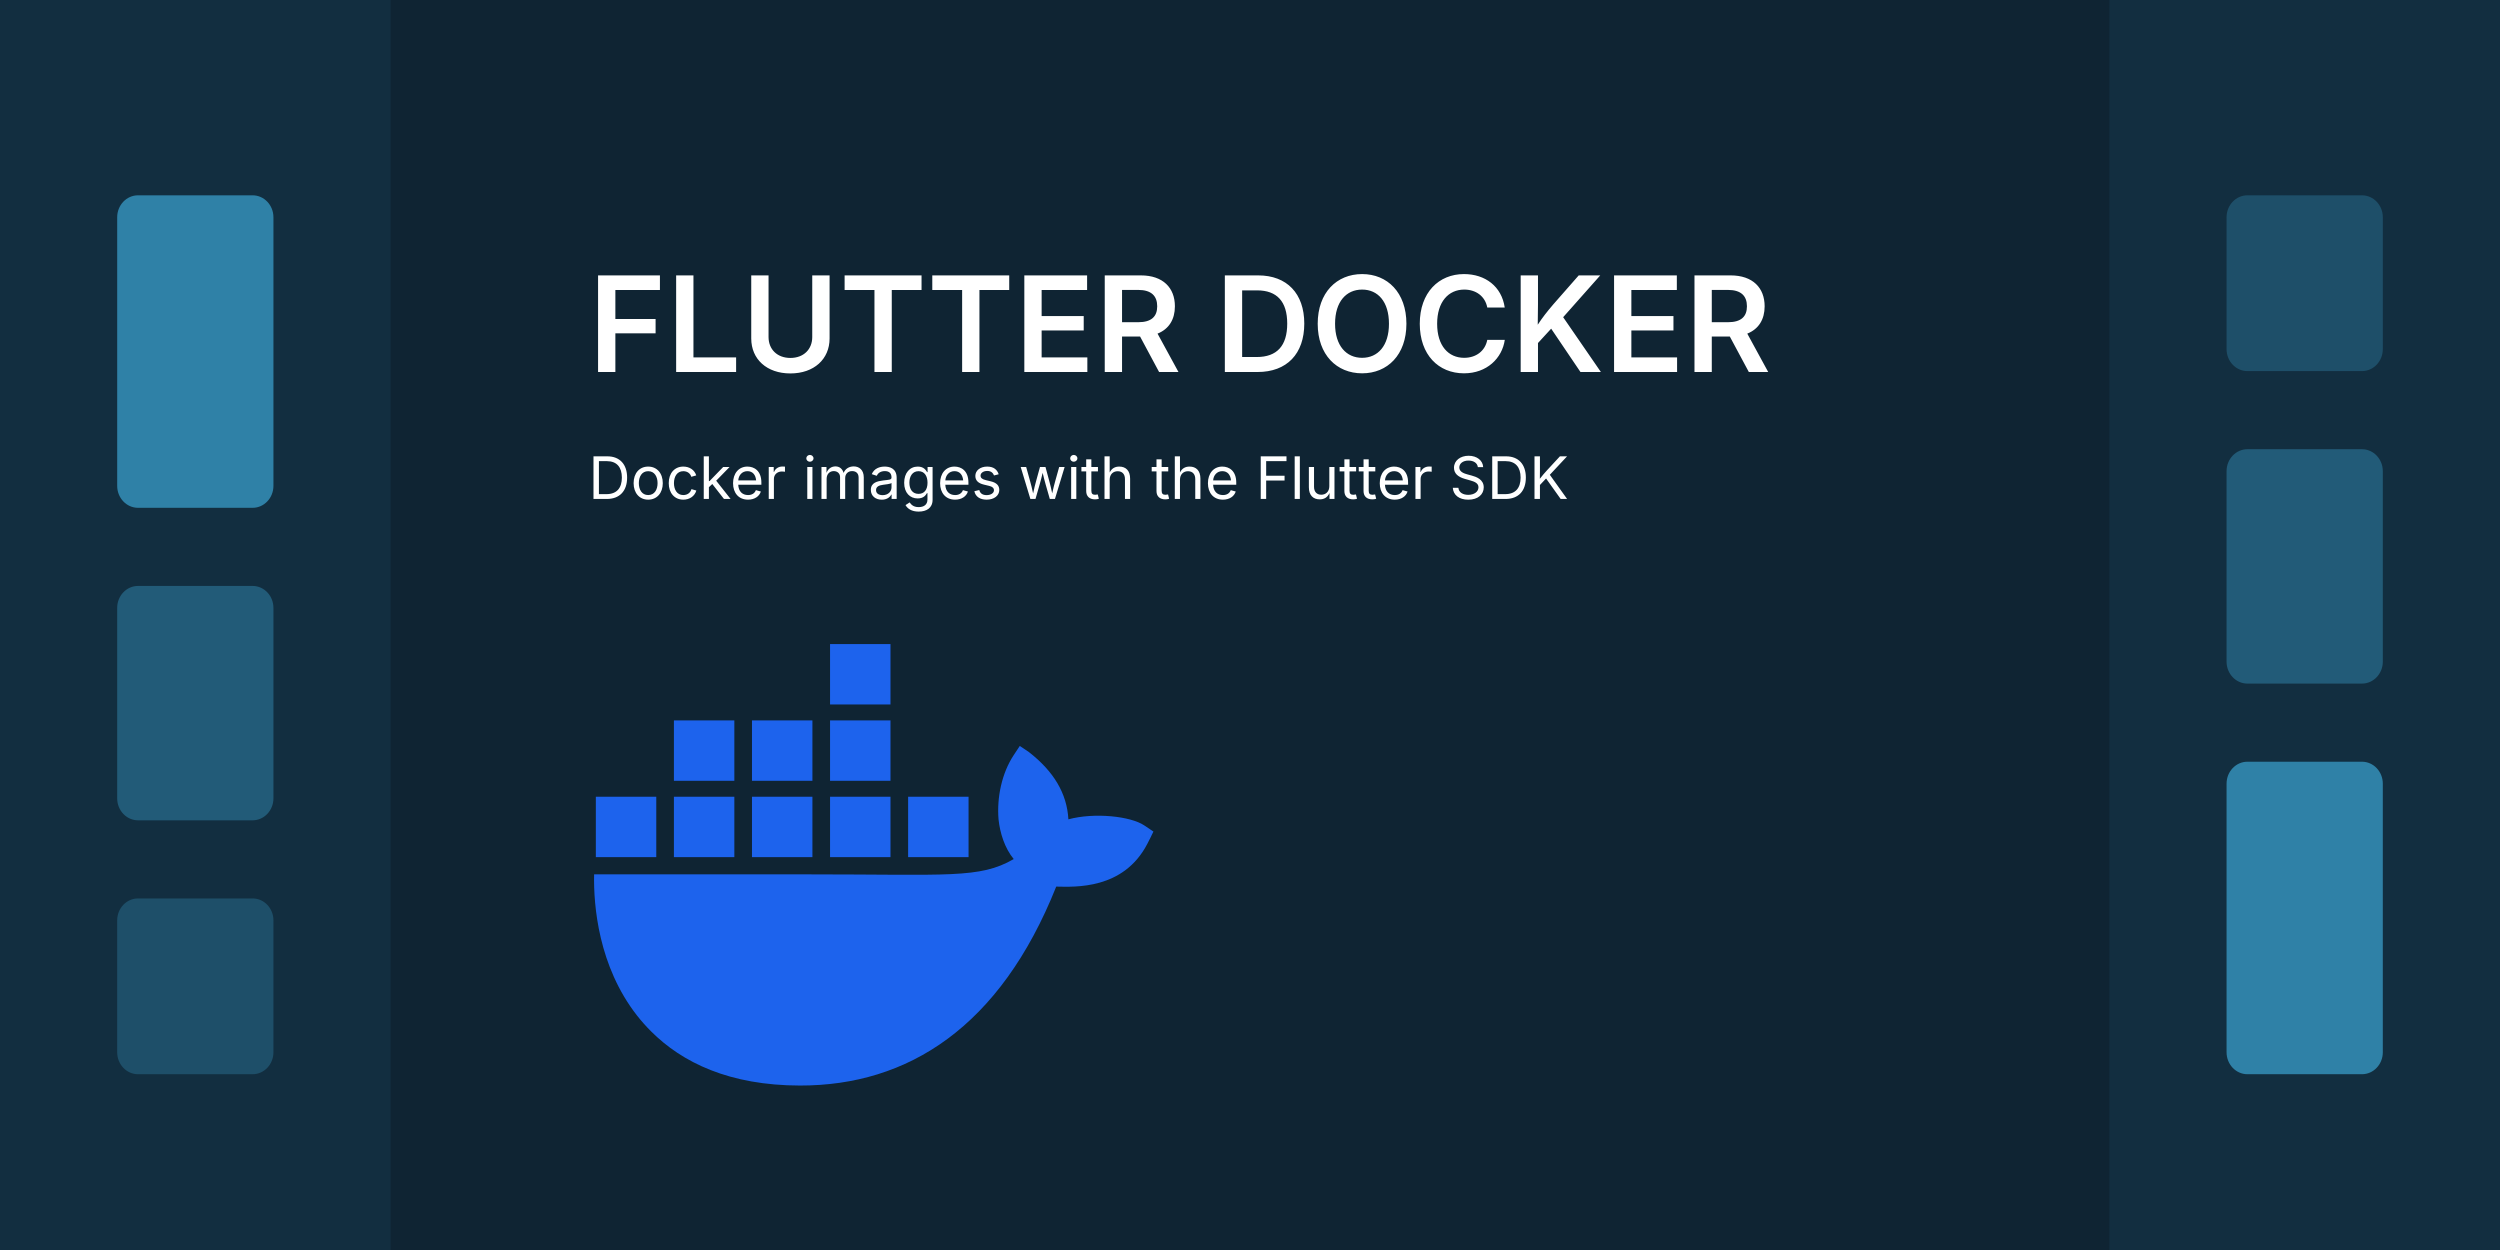
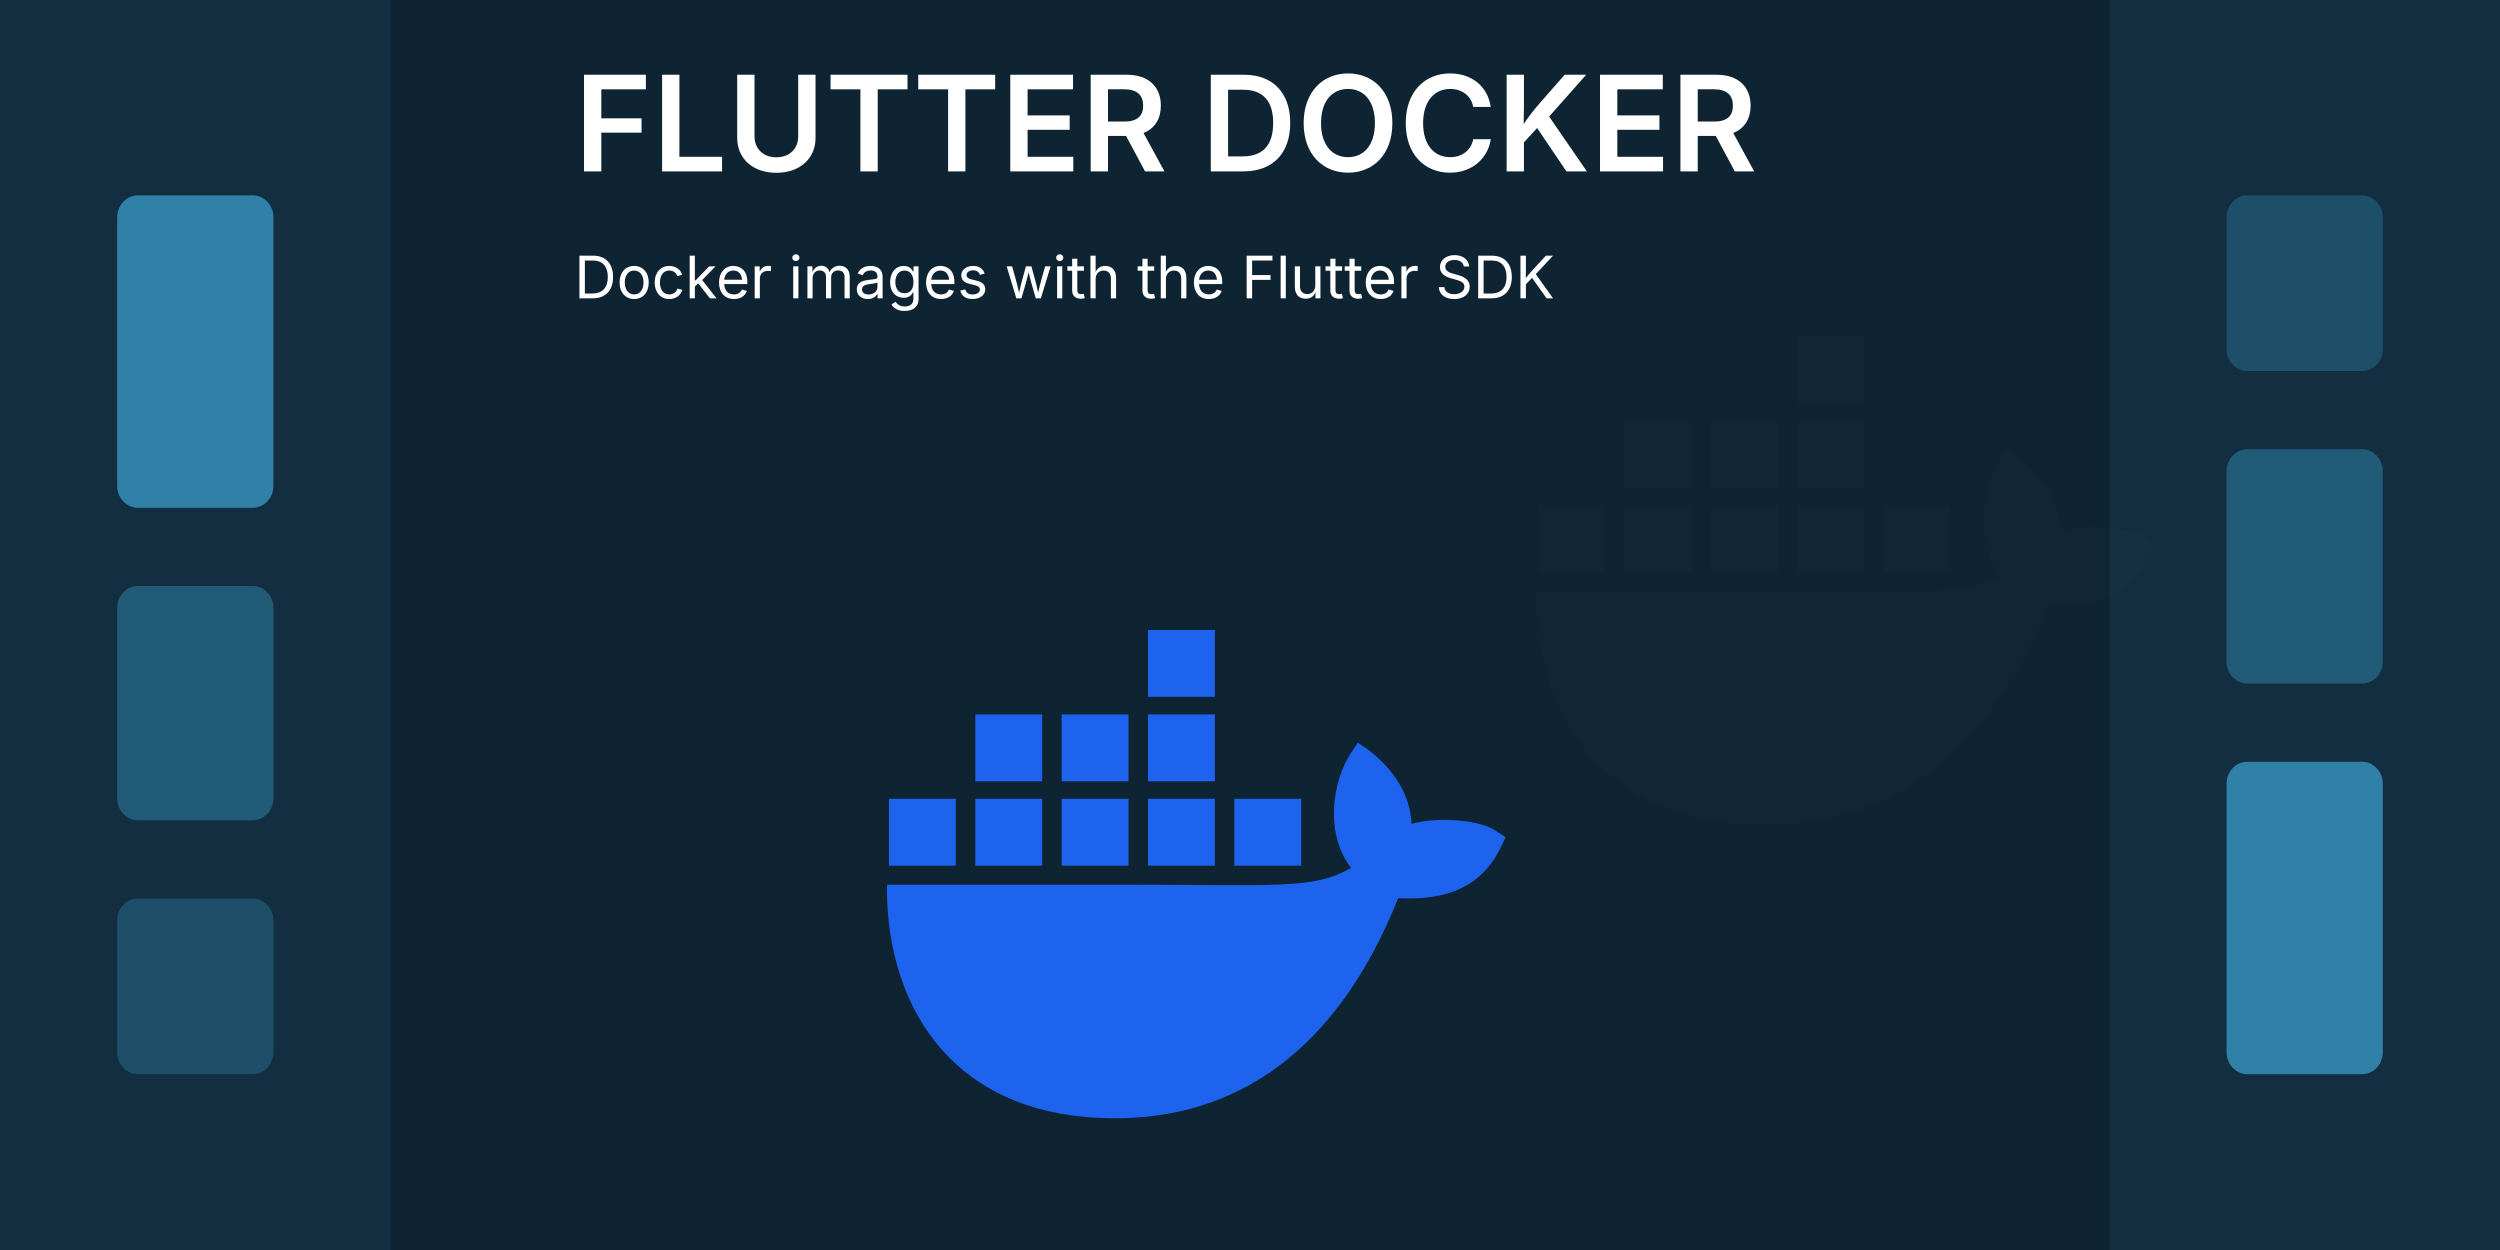
<svg xmlns="http://www.w3.org/2000/svg" width="1280" height="640" viewBox="0 0 1280 640" version="1.1" id="svg83" xml:space="preserve">
  <defs id="defs87">
    <style id="style1">
      .cls-1 {
        fill: #1d63ed;
        stroke-width: 0px;
      }
    </style>
  </defs>
-   <g id="g9">
-     <g id="g7">
-       <rect width="1280" height="640" fill="#0F2433" id="rect65" />
-       <g id="g5">
-         <rect x="0" y="0" width="200" height="640" fill="#122e40" id="rect67" style="stroke-width:1.195" />
-         <g id="g1" transform="matrix(0.9482433,0,0,1,6.666667,20)">
-           <rect x="56.244" y="80" width="84.367" height="160" rx="11.249" fill="#47c5fb" opacity="0.55" id="rect69" style="stroke-width:1.186" />
-           <rect x="56.244" y="280" width="84.367" height="120" rx="11.249" fill="#47c5fb" opacity="0.3" id="rect71" style="stroke-width:1.186" />
-           <rect x="56.244" y="440" width="84.367" height="90" rx="11.249" fill="#47c5fb" opacity="0.22" id="rect73" style="stroke-width:1.186" />
-         </g>
-       </g>
-       <g id="g6">
-         <rect x="1080" y="0" width="200" height="640" fill="#122e40" id="rect67-5" style="stroke-width:1.195" />
-         <g id="g1-5" transform="matrix(-0.9482433,0,0,-1,1273.333,630)">
-           <rect x="56.244" y="80" width="84.367" height="160" rx="11.249" fill="#47c5fb" opacity="0.55" id="rect69-8" style="stroke-width:1.186" />
-           <rect x="56.244" y="280" width="84.367" height="120" rx="11.249" fill="#47c5fb" opacity="0.3" id="rect71-5" style="stroke-width:1.186" />
-           <rect x="56.244" y="440" width="84.367" height="90" rx="11.249" fill="#47c5fb" opacity="0.22" id="rect73-6" style="stroke-width:1.186" />
-         </g>
+   <g id="g7">
+     <rect width="1280" height="640" fill="#0f2433" id="rect65" x="0" y="0" />
+     <g id="g5">
+       <rect x="0" y="0" width="200" height="640" fill="#122e40" id="rect67" style="stroke-width:1.195" />
+       <g id="g1" transform="matrix(0.9482433,0,0,1,6.666667,20)">
+         <rect x="56.244" y="80" width="84.367" height="160" rx="11.249" fill="#47c5fb" opacity="0.55" id="rect69" style="stroke-width:1.186" />
+         <rect x="56.244" y="280" width="84.367" height="120" rx="11.249" fill="#47c5fb" opacity="0.3" id="rect71" style="stroke-width:1.186" />
+         <rect x="56.244" y="440" width="84.367" height="90" rx="11.249" fill="#47c5fb" opacity="0.22" id="rect73" style="stroke-width:1.186" />
      </g>
    </g>
-     <g id="g8">
-       <g id="g2" transform="translate(-78.00491,-34.39481)">
-         <text x="379.23" y="224.864" fill="#ffffff" font-size="68px" font-weight="600" font-family="system-ui, '-apple-system', BlinkMacSystemFont, 'Segoe UI', sans-serif" id="text75">FLUTTER DOCKER</text>
-         <text x="379.23" y="289.864" fill="#ffffff" font-size="30px" font-family="system-ui, '-apple-system', BlinkMacSystemFont, 'Segoe UI', sans-serif" id="text77">Docker images with the Flutter SDK</text>
+     <g id="g6">
+       <rect x="1080" y="0" width="200" height="640" fill="#122e40" id="rect67-5" style="stroke-width:1.195" />
+       <g id="g1-5" transform="matrix(-0.9482433,0,0,-1,1273.333,630)">
+         <rect x="56.244" y="80" width="84.367" height="160" rx="11.249" fill="#47c5fb" opacity="0.55" id="rect69-8" style="stroke-width:1.186" />
+         <rect x="56.244" y="280" width="84.367" height="120" rx="11.249" fill="#47c5fb" opacity="0.3" id="rect71-5" style="stroke-width:1.186" />
+         <rect x="56.244" y="440" width="84.367" height="90" rx="11.249" fill="#47c5fb" opacity="0.22" id="rect73-6" style="stroke-width:1.186" />
      </g>
-       <path class="cls-1" d="m 585.898,422.628 c -7.021,-4.726 -25.472,-6.745 -38.886,-3.132 -0.723,-13.361 -7.612,-24.62 -20.215,-34.443 l -4.666,-3.132 -3.109,4.696 c -6.112,9.278 -8.688,21.639 -7.775,32.875 0.72,6.923 3.128,14.705 7.775,20.352 -17.458,10.127 -33.55,7.828 -104.814,7.828 H 304.179 c -0.322,16.091 2.265,47.047 21.95,72.246 2.174,2.783 4.56,5.476 7.146,8.07 16.004,16.027 40.184,27.778 76.343,27.812 55.162,0.049 102.425,-29.766 131.172,-101.86 9.46,0.155 34.432,1.697 46.653,-21.919 0.299,-0.398 3.109,-6.264 3.109,-6.264 l -4.658,-3.132 z m -209.913,-14.716 h -30.94 v 30.94 h 30.94 z m 39.972,0 H 385.017 v 30.94 h 30.94 z m 39.972,0 h -30.94 v 30.94 h 30.94 z m 39.972,0 h -30.94 v 30.94 h 30.94 z m -159.889,0 h -30.94 v 30.94 H 336.013 Z m 39.972,-39.079 h -30.94 v 30.94 h 30.94 z m 39.972,0 H 385.017 v 30.94 h 30.94 z m 39.972,0 h -30.94 v 30.94 h 30.94 z m 0,-39.082 h -30.94 v 30.94 h 30.94 z" id="path1" style="fill:#1d63ed;fill-opacity:1" />
    </g>
  </g>
+   <g id="g8">
+     <g id="g2" transform="translate(-85.19592,-137.1235)">
+       <text x="379.23" y="224.864" fill="#ffffff" font-size="68px" font-weight="600" font-family="system-ui, '-apple-system', BlinkMacSystemFont, 'Segoe UI', sans-serif" id="text75">FLUTTER DOCKER</text>
+       <text x="379.23" y="289.864" fill="#ffffff" font-size="30px" font-family="system-ui, '-apple-system', BlinkMacSystemFont, 'Segoe UI', sans-serif" id="text77">Docker images with the Flutter SDK</text>
+     </g>
+     <path class="cls-1" d="m 765.734,425.278 c -7.765,-5.227 -28.171,-7.459 -43.006,-3.464 -0.8,-14.776 -8.419,-27.228 -22.357,-38.093 l -5.16,-3.464 -3.439,5.194 c -6.76,10.261 -9.608,23.932 -8.599,36.359 0.796,7.656 3.46,16.263 8.599,22.508 -19.308,11.2 -37.104,8.657 -115.92,8.657 H 454.166 c -0.356,17.796 2.505,52.031 24.275,79.9 2.404,3.078 5.043,6.056 7.903,8.925 17.7,17.725 44.442,30.721 84.432,30.759 61.007,0.054 113.277,-32.92 145.07,-112.653 10.462,0.172 38.08,1.876 51.596,-24.242 0.331,-0.44 3.439,-6.927 3.439,-6.927 l -5.152,-3.464 z M 533.58,409.002 h -34.218 v 34.218 h 34.218 z m 44.208,0 h -34.218 v 34.218 h 34.218 z m 44.208,0 h -34.218 v 34.218 h 34.218 z m 44.208,0 h -34.218 v 34.218 h 34.218 z m -176.83,0 h -34.218 v 34.218 h 34.218 z m 44.208,-43.219 h -34.218 v 34.218 h 34.218 z m 44.208,0 h -34.218 v 34.218 h 34.218 z m 44.208,0 h -34.218 v 34.218 h 34.218 z m 0,-43.223 h -34.218 v 34.218 h 34.218 z" id="path1" style="fill:#1d63ed;fill-opacity:1" />
+     <path class="cls-1" d="m 1098.2,275.198 c -7.765,-5.227 -28.171,-7.459 -43.006,-3.464 -0.8,-14.776 -8.418,-27.228 -22.357,-38.093 l -5.16,-3.464 -3.439,5.194 c -6.76,10.261 -9.608,23.932 -8.599,36.359 0.796,7.656 3.459,16.263 8.599,22.508 -19.308,11.2 -37.104,8.657 -115.92,8.657 H 786.632 c -0.356,17.796 2.505,52.031 24.275,79.9 2.404,3.078 5.043,6.056 7.903,8.925 17.7,17.725 44.442,30.721 84.432,30.759 61.007,0.054 113.277,-32.92 145.07,-112.653 10.462,0.172 38.08,1.876 51.596,-24.242 0.331,-0.44 3.439,-6.927 3.439,-6.927 l -5.152,-3.464 z M 866.047,258.922 h -34.218 v 34.218 h 34.218 z m 44.208,0 h -34.218 v 34.218 h 34.218 z m 44.208,0 h -34.218 v 34.218 h 34.218 z m 44.208,0 h -34.218 v 34.218 h 34.218 z m -176.83,0 h -34.218 v 34.218 h 34.218 z m 44.208,-43.219 h -34.218 v 34.218 h 34.218 z m 44.208,0 h -34.218 v 34.218 h 34.218 z m 44.208,0 h -34.218 v 34.218 h 34.218 z m 0,-43.223 h -34.218 v 34.218 h 34.218 z" id="path1-9" style="fill:#ffffff;fill-opacity:0.01;stroke-width:0px" />
+   </g>
</svg>
